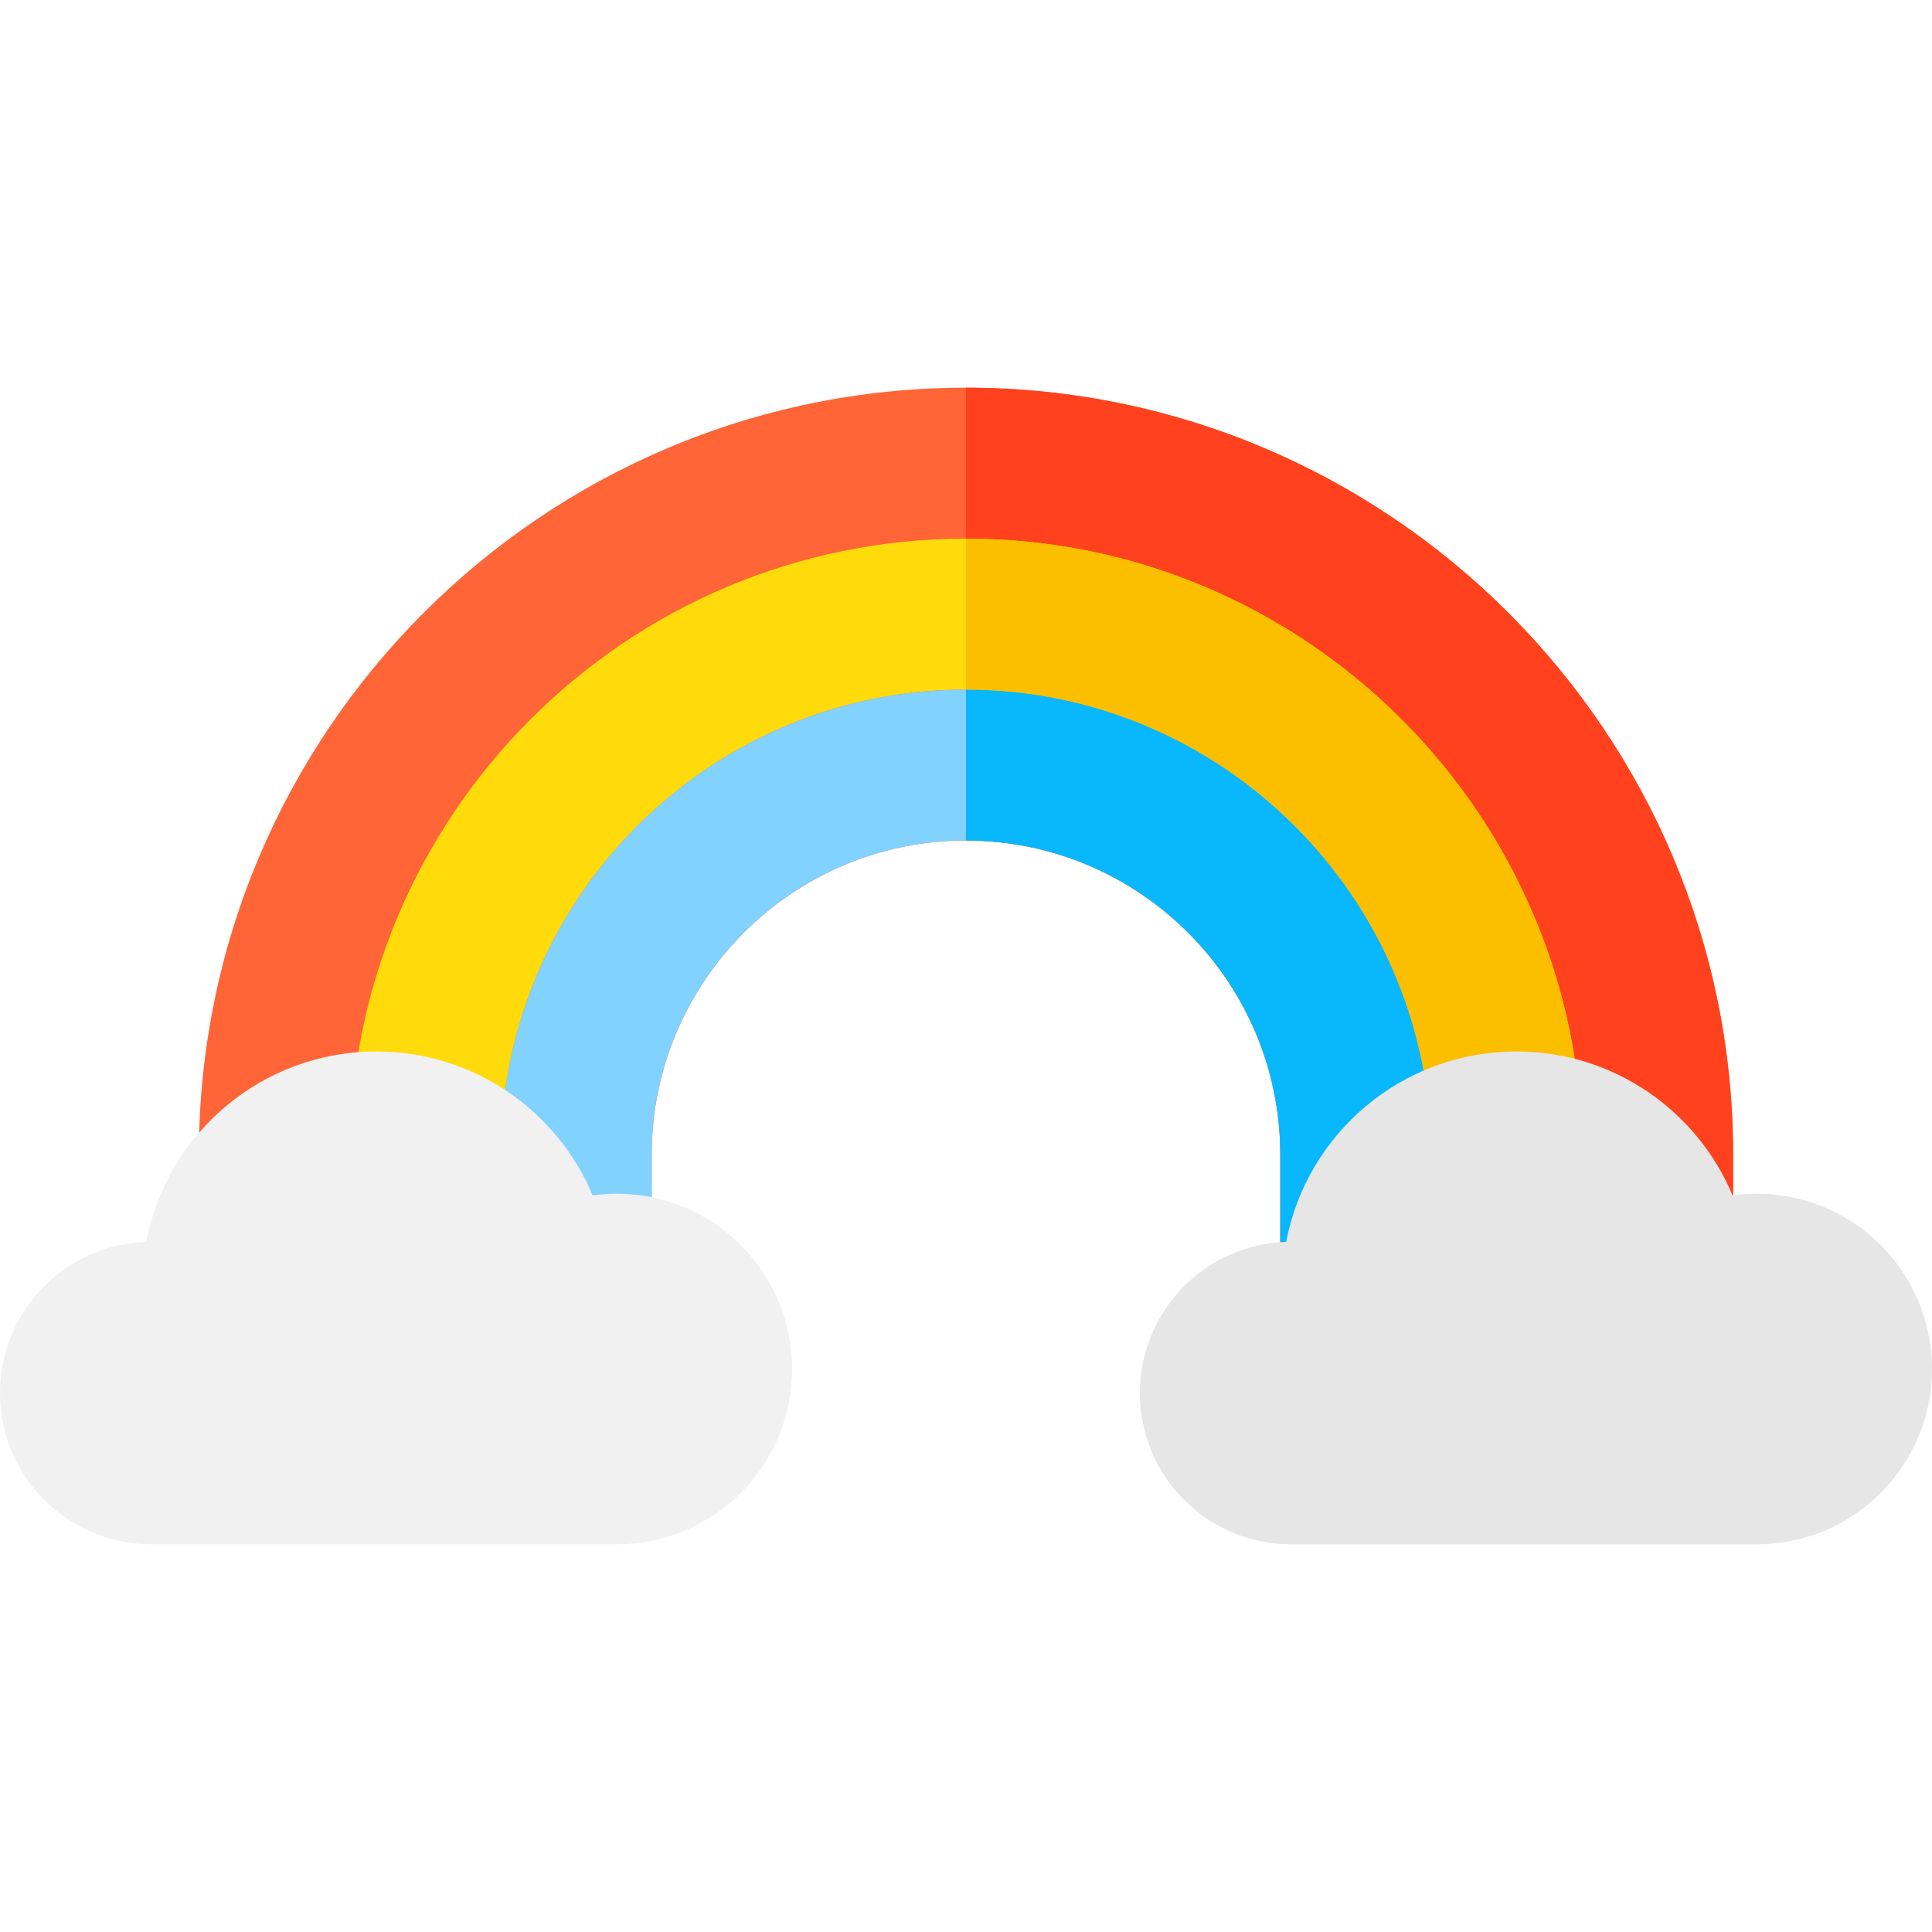
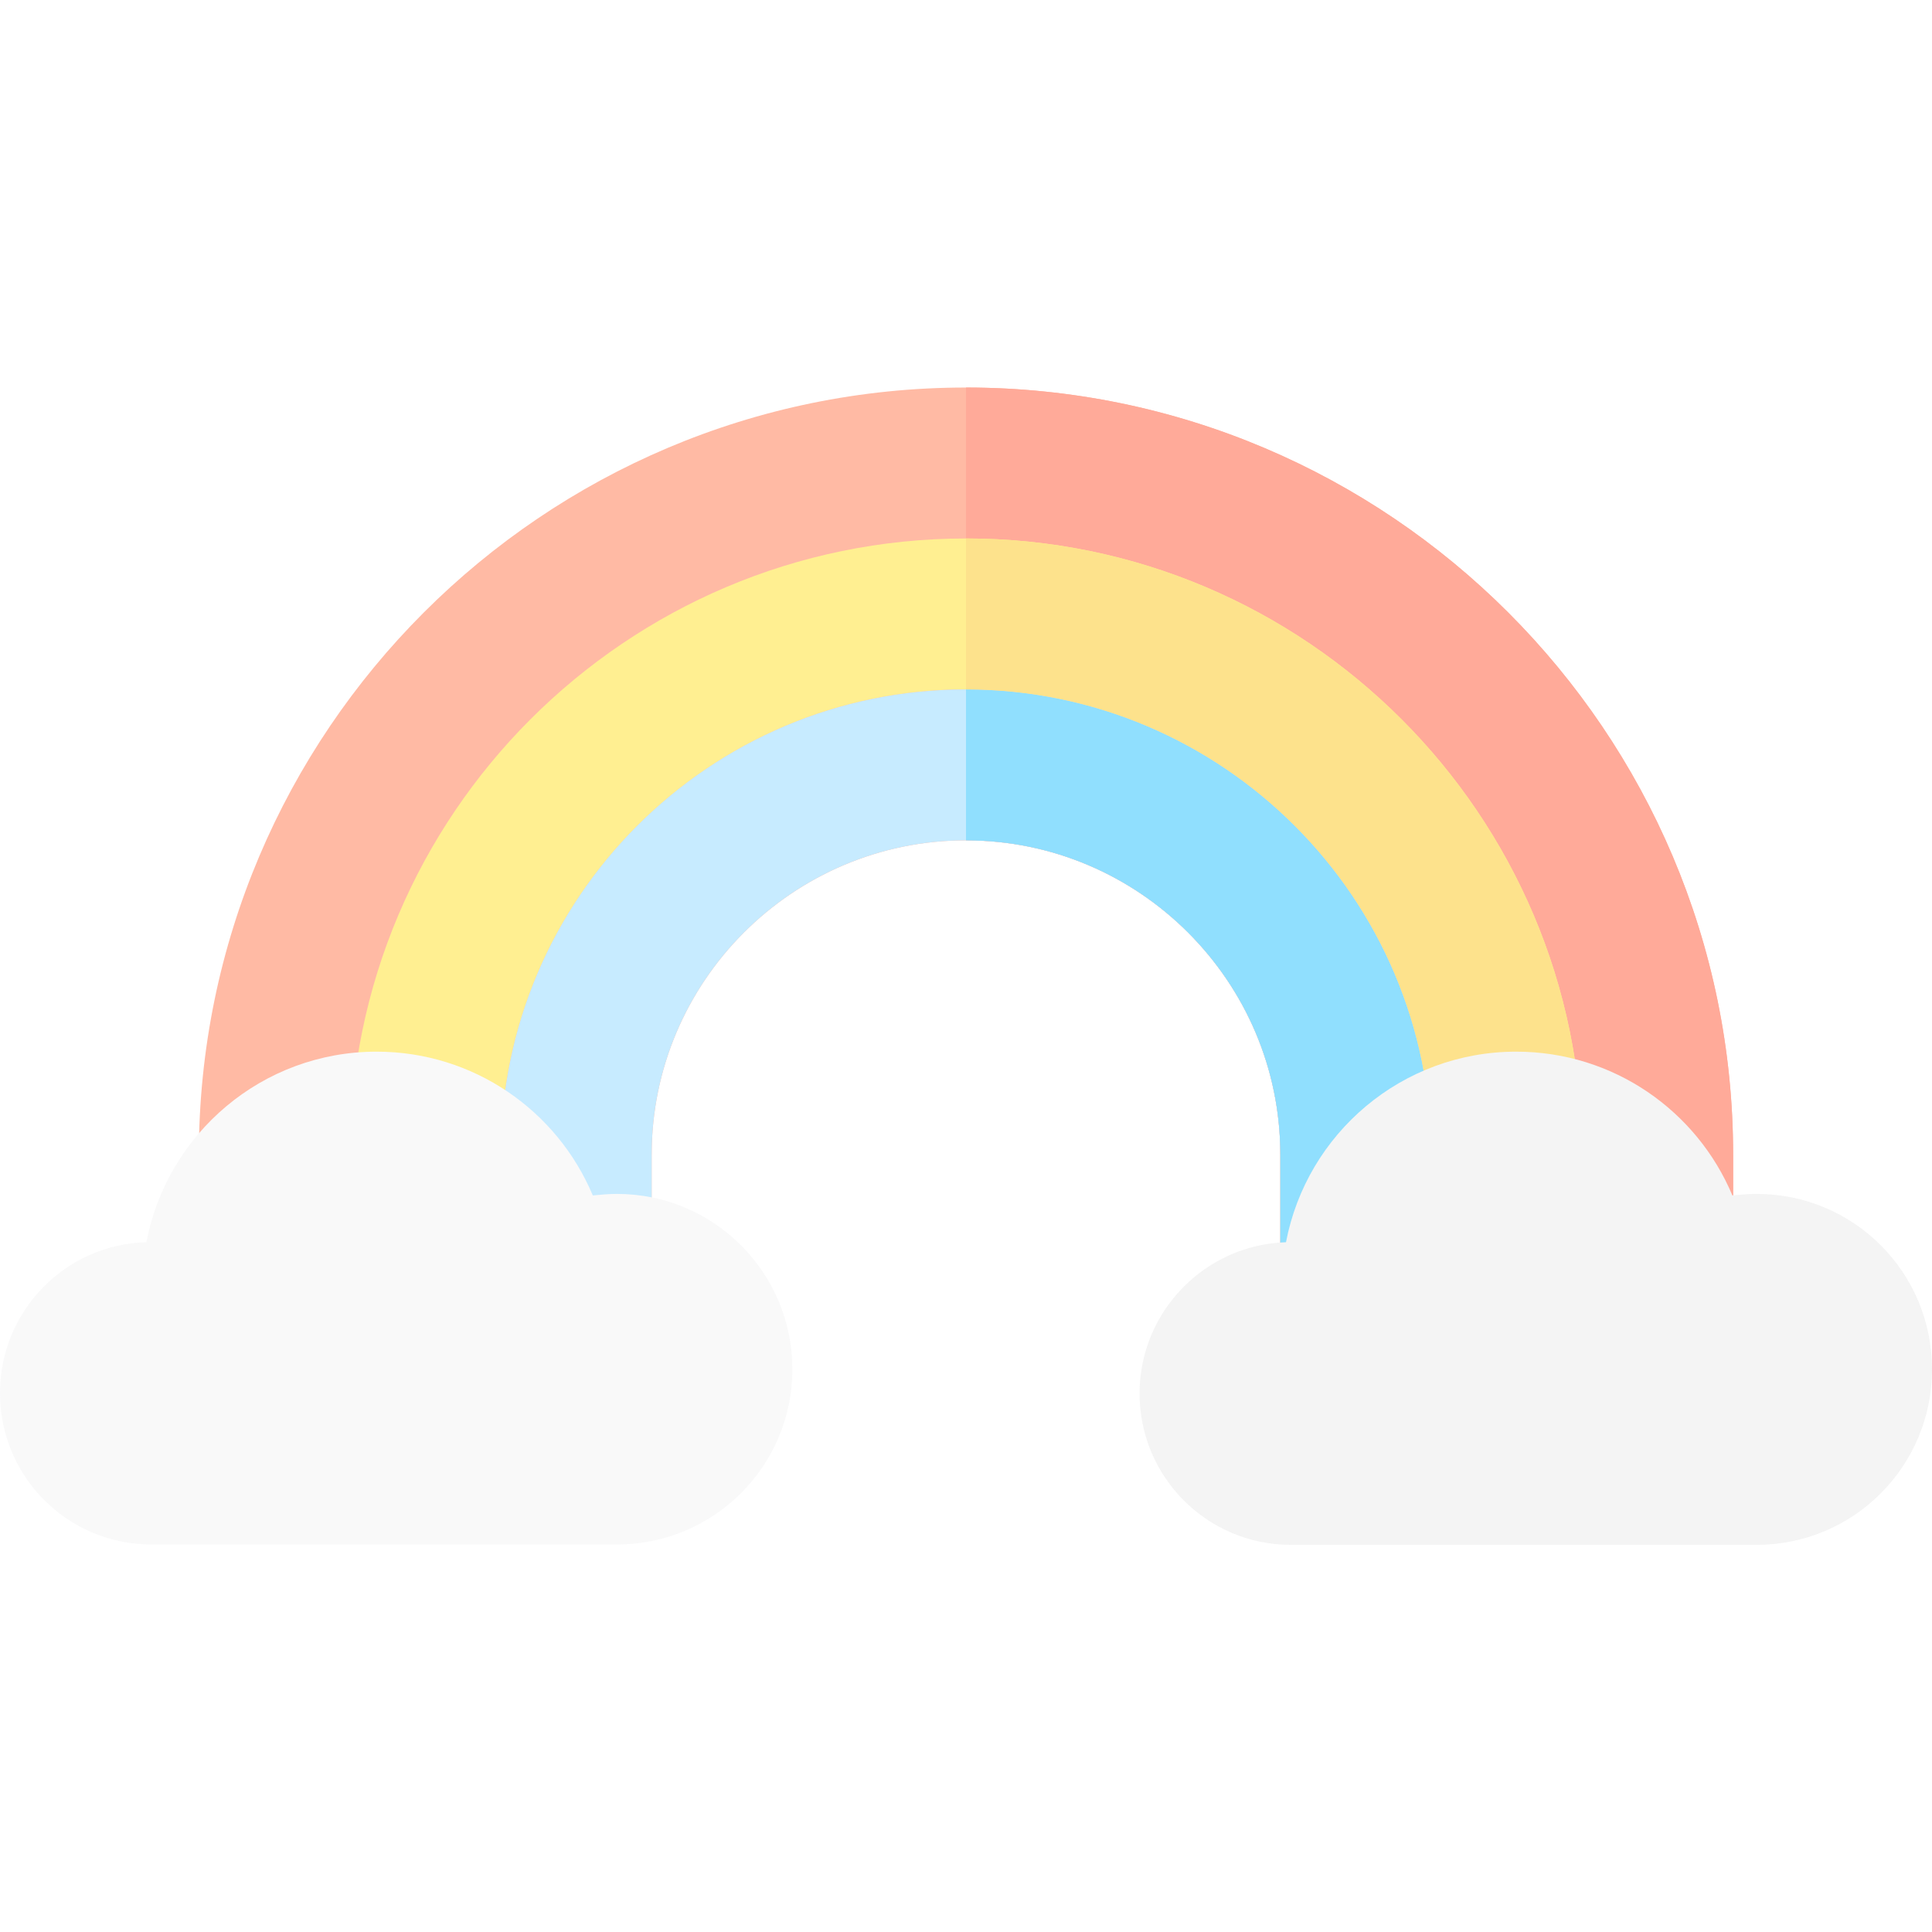
<svg xmlns="http://www.w3.org/2000/svg" version="1.1" id="Capa_1" x="0px" y="0px" viewBox="0 0 512 512" style="enable-background:new 0 0 512 512;" xml:space="preserve">
-   <path style="fill:#FF6536;" d="M459.3,357.781h-120v-51.736c0-45.932-37.368-83.3-83.3-83.3s-83.3,37.368-83.3,83.3v51.736h-120  v-51.736c0-112.1,91.2-203.3,203.3-203.3s203.3,91.2,203.3,203.3V357.781z" />
-   <path style="fill:#FF421D;" d="M256,102.745v120c45.932,0,83.3,37.368,83.3,83.3v51.736h120v-51.736  C459.3,193.945,368.1,102.745,256,102.745z" />
-   <path style="fill:#FFDB0C;" d="M419.3,357.781h-40v-51.736c0-67.988-55.312-123.3-123.3-123.3s-123.3,55.312-123.3,123.3v51.736h-40  v-51.736c0-90.044,73.256-163.3,163.3-163.3s163.3,73.256,163.3,163.3V357.781z" />
-   <path style="fill:#82D2FF;" d="M256,182.745c-67.988,0-123.3,55.312-123.3,123.3v51.736h40v-51.736c0-45.932,37.368-83.3,83.3-83.3  s83.3,37.368,83.3,83.3v51.736h40v-51.736C379.3,238.057,323.988,182.745,256,182.745z" />
-   <path style="fill:#08B7FC;" d="M256,182.745v40c45.932,0,83.3,37.368,83.3,83.3v51.736h40v-51.736  C379.3,238.057,323.988,182.745,256,182.745z" />
-   <path style="fill:#FBBF00;" d="M256,142.745v40c67.988,0,123.3,55.312,123.3,123.3v51.736h40v-51.736  C419.3,216.001,346.044,142.745,256,142.745z" />
-   <path style="fill:#F1F1F2;" d="M163.457,316.352c-2.173,0-4.309,0.153-6.402,0.441c-9.373-22.401-31.496-38.14-57.298-38.14  c-30.313,0-55.547,21.725-60.994,50.453C17.237,329.805,0,347.472,0,369.168c0,22.139,17.947,40.086,40.086,40.086h123.371  c25.654,0,46.451-20.797,46.451-46.451C209.908,337.149,189.111,316.352,163.457,316.352z" />
-   <path style="fill:#E6E6E6;" d="M465.549,316.352c-2.173,0-4.309,0.153-6.402,0.441c-9.373-22.401-31.496-38.14-57.298-38.14  c-30.313,0-55.547,21.725-60.994,50.453c-21.526,0.699-38.763,18.366-38.763,40.062c0,22.139,17.947,40.086,40.086,40.086h123.371  c25.654,0,46.451-20.797,46.451-46.451C512,337.149,491.203,316.352,465.549,316.352z" />
-   <g>
- </g>
-   <g>
- </g>
-   <g>
- </g>
-   <g>
- </g>
-   <g>
- </g>
-   <g>
- </g>
-   <g>
- </g>
-   <g>
- </g>
-   <g>
- </g>
-   <g>
- </g>
-   <g>
- </g>
-   <g>
- </g>
-   <g>
- </g>
-   <g>
- </g>
-   <g>
- </g>
+   <style type="text/css">
+ 	.st0{opacity:0.45;}
+ 	.st1{fill:#FF6536;}
+ 	.st2{fill:#FF421D;}
+ 	.st3{fill:#FFDB0C;}
+ 	.st4{fill:#82D2FF;}
+ 	.st5{fill:#08B7FC;}
+ 	.st6{fill:#FBBF00;}
+ 	.st7{fill:#F1F1F2;}
+ 	.st8{fill:#E6E6E6;}
+ </style>
+   <g class="st0">
+     <path class="st1" d="M459.3,357.8h-120V306c0-45.9-37.4-83.3-83.3-83.3s-83.3,37.4-83.3,83.3v51.7h-120V306   c0-112.1,91.2-203.3,203.3-203.3S459.3,193.9,459.3,306V357.8z" />
+     <path class="st2" d="M256,102.7v120c45.9,0,83.3,37.4,83.3,83.3v51.7h120V306C459.3,193.9,368.1,102.7,256,102.7z" />
+     <path class="st3" d="M419.3,357.8h-40V306c0-68-55.3-123.3-123.3-123.3S132.7,238.1,132.7,306v51.7h-40V306   c0-90,73.3-163.3,163.3-163.3S419.3,216,419.3,306V357.8z" />
+     <path class="st4" d="M256,182.7c-68,0-123.3,55.3-123.3,123.3v51.7h40V306c0-45.9,37.4-83.3,83.3-83.3s83.3,37.4,83.3,83.3v51.7h40   V306C379.3,238.1,324,182.7,256,182.7z" />
+     <path class="st5" d="M256,182.7v40c45.9,0,83.3,37.4,83.3,83.3v51.7h40V306C379.3,238.1,324,182.7,256,182.7z" />
+     <path class="st6" d="M256,142.7v40c68,0,123.3,55.3,123.3,123.3v51.7h40V306C419.3,216,346,142.7,256,142.7z" />
+     <path class="st7" d="M163.5,316.4c-2.2,0-4.3,0.2-6.4,0.4c-9.4-22.4-31.5-38.1-57.3-38.1c-30.3,0-55.5,21.7-61,50.5   C17.2,329.8,0,347.5,0,369.2c0,22.1,17.9,40.1,40.1,40.1h123.4c25.7,0,46.5-20.8,46.5-46.5C209.9,337.1,189.1,316.4,163.5,316.4z" />
+     <path class="st8" d="M465.5,316.4c-2.2,0-4.3,0.2-6.4,0.4c-9.4-22.4-31.5-38.1-57.3-38.1c-30.3,0-55.5,21.7-61,50.5   c-21.5,0.7-38.8,18.4-38.8,40.1c0,22.1,17.9,40.1,40.1,40.1h123.4c25.7,0,46.5-20.8,46.5-46.5C512,337.1,491.2,316.4,465.5,316.4z" />
+   </g>
</svg>
